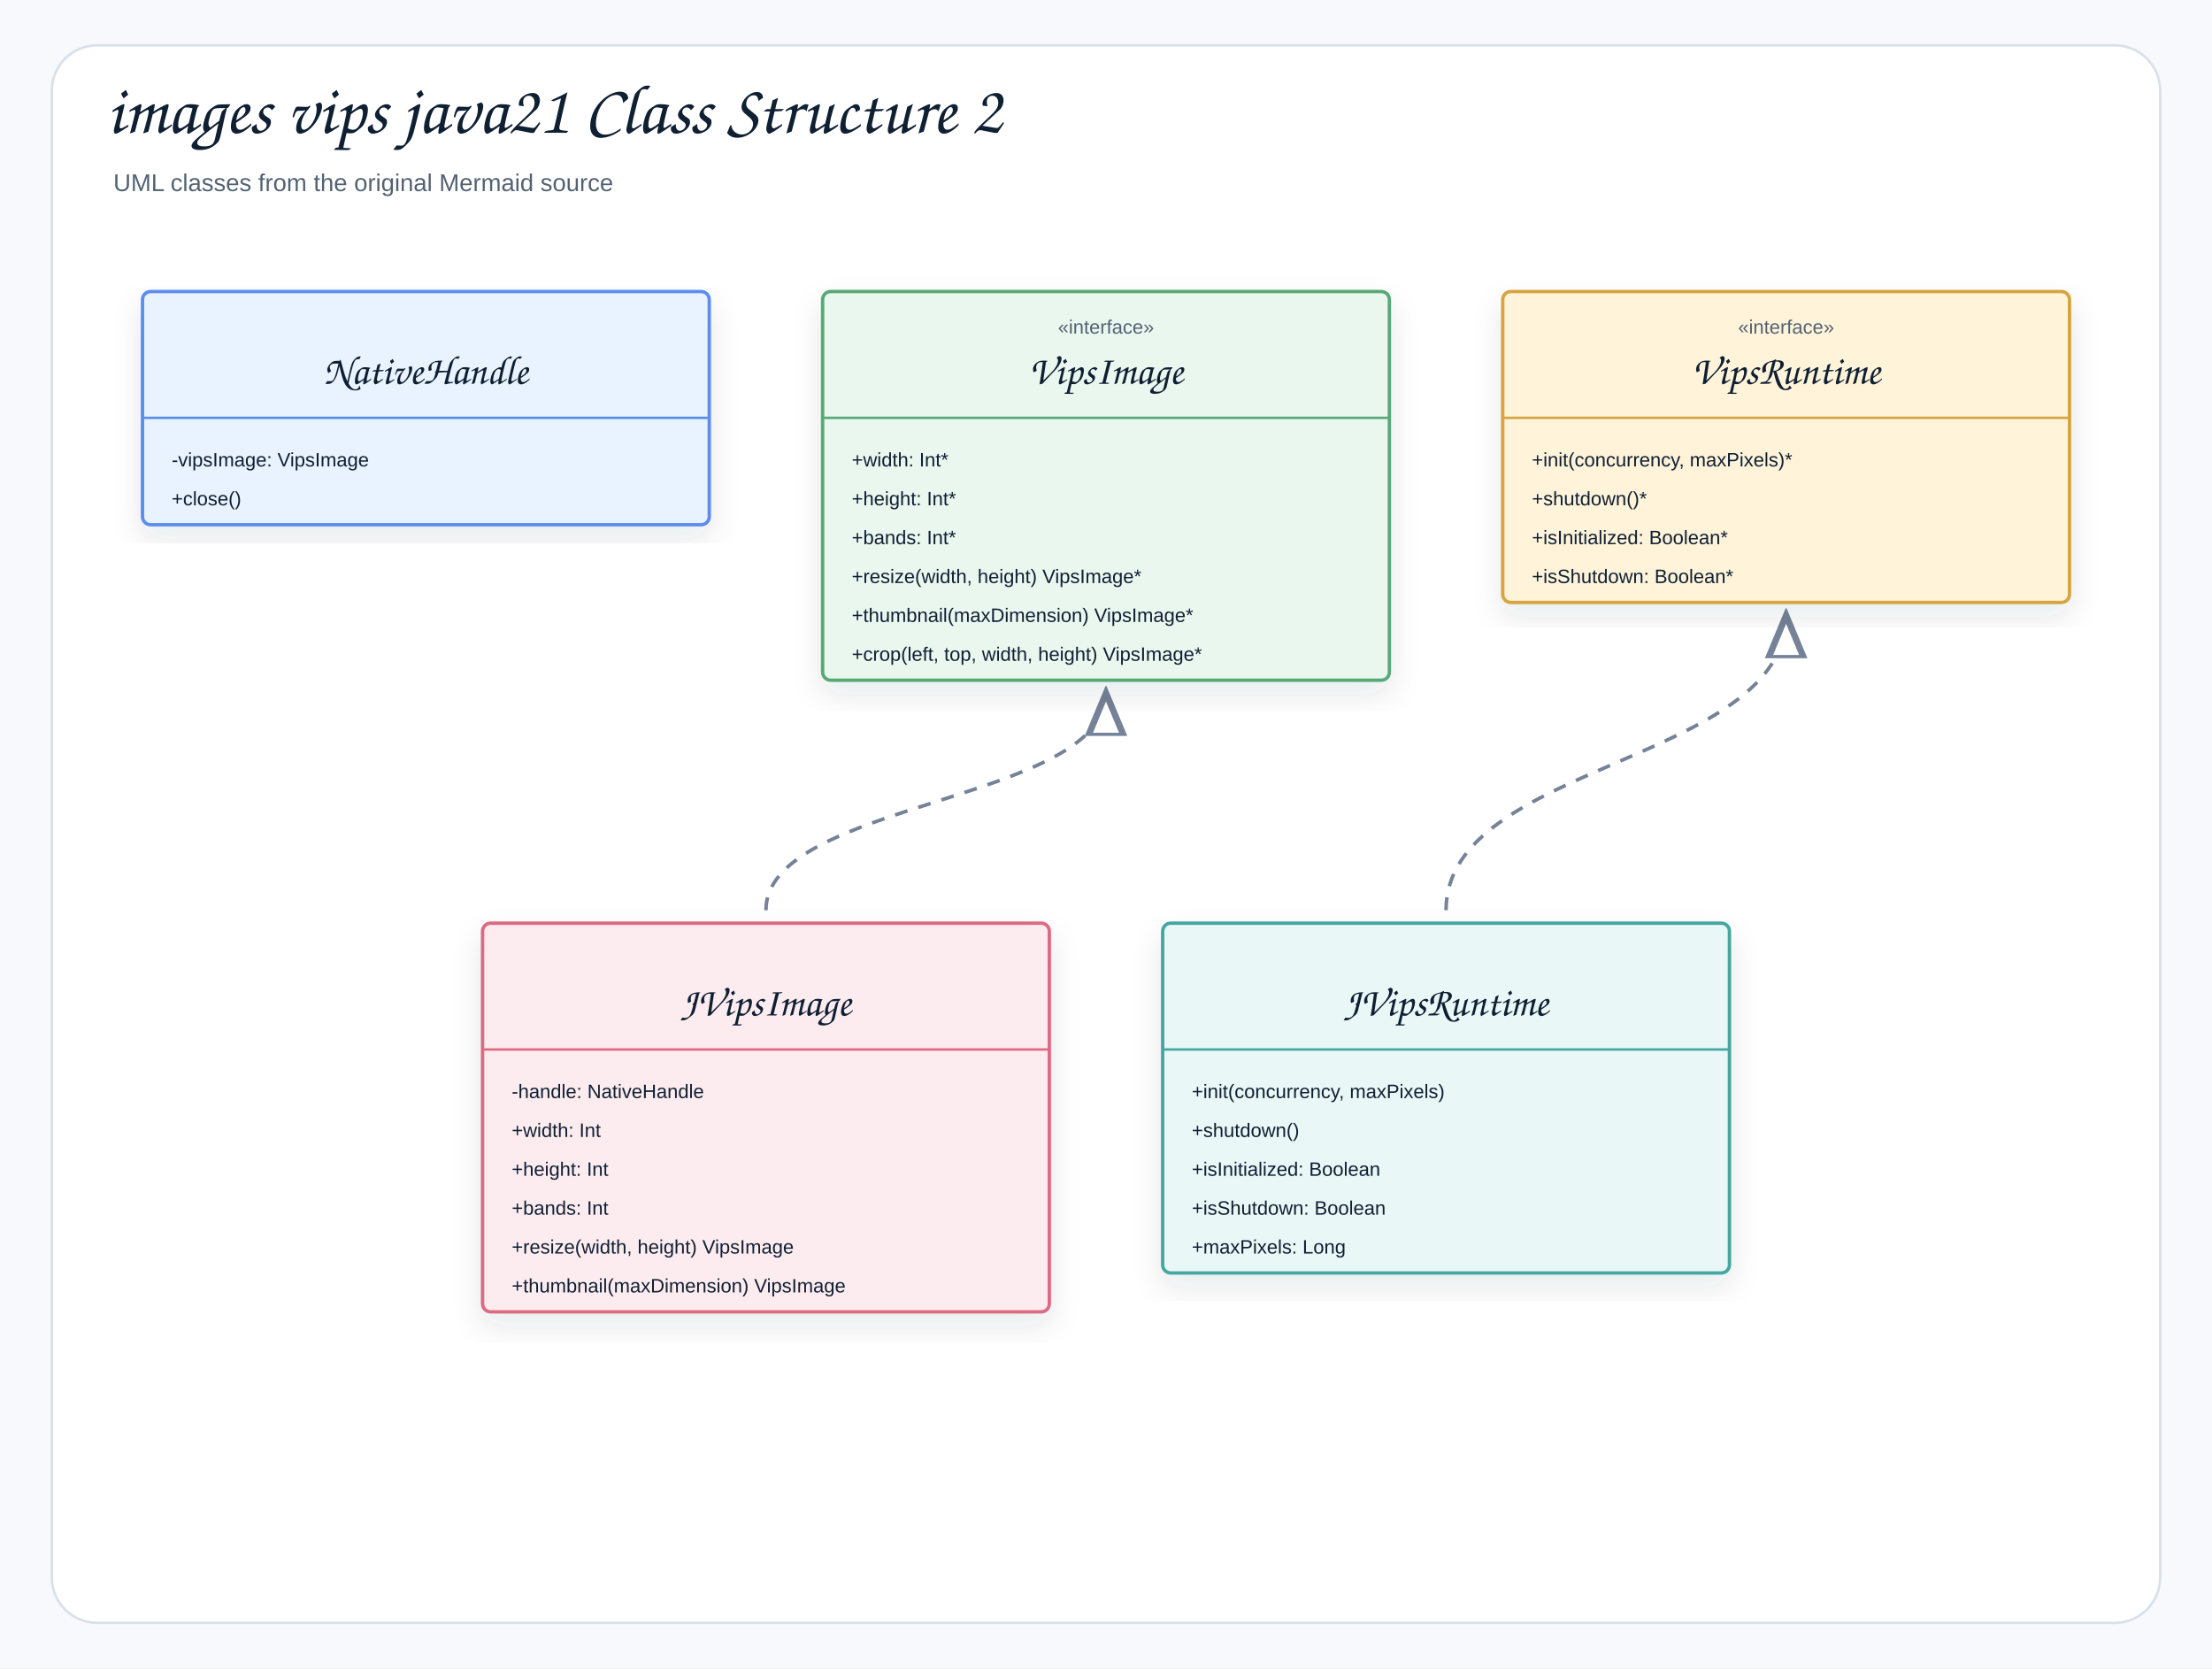
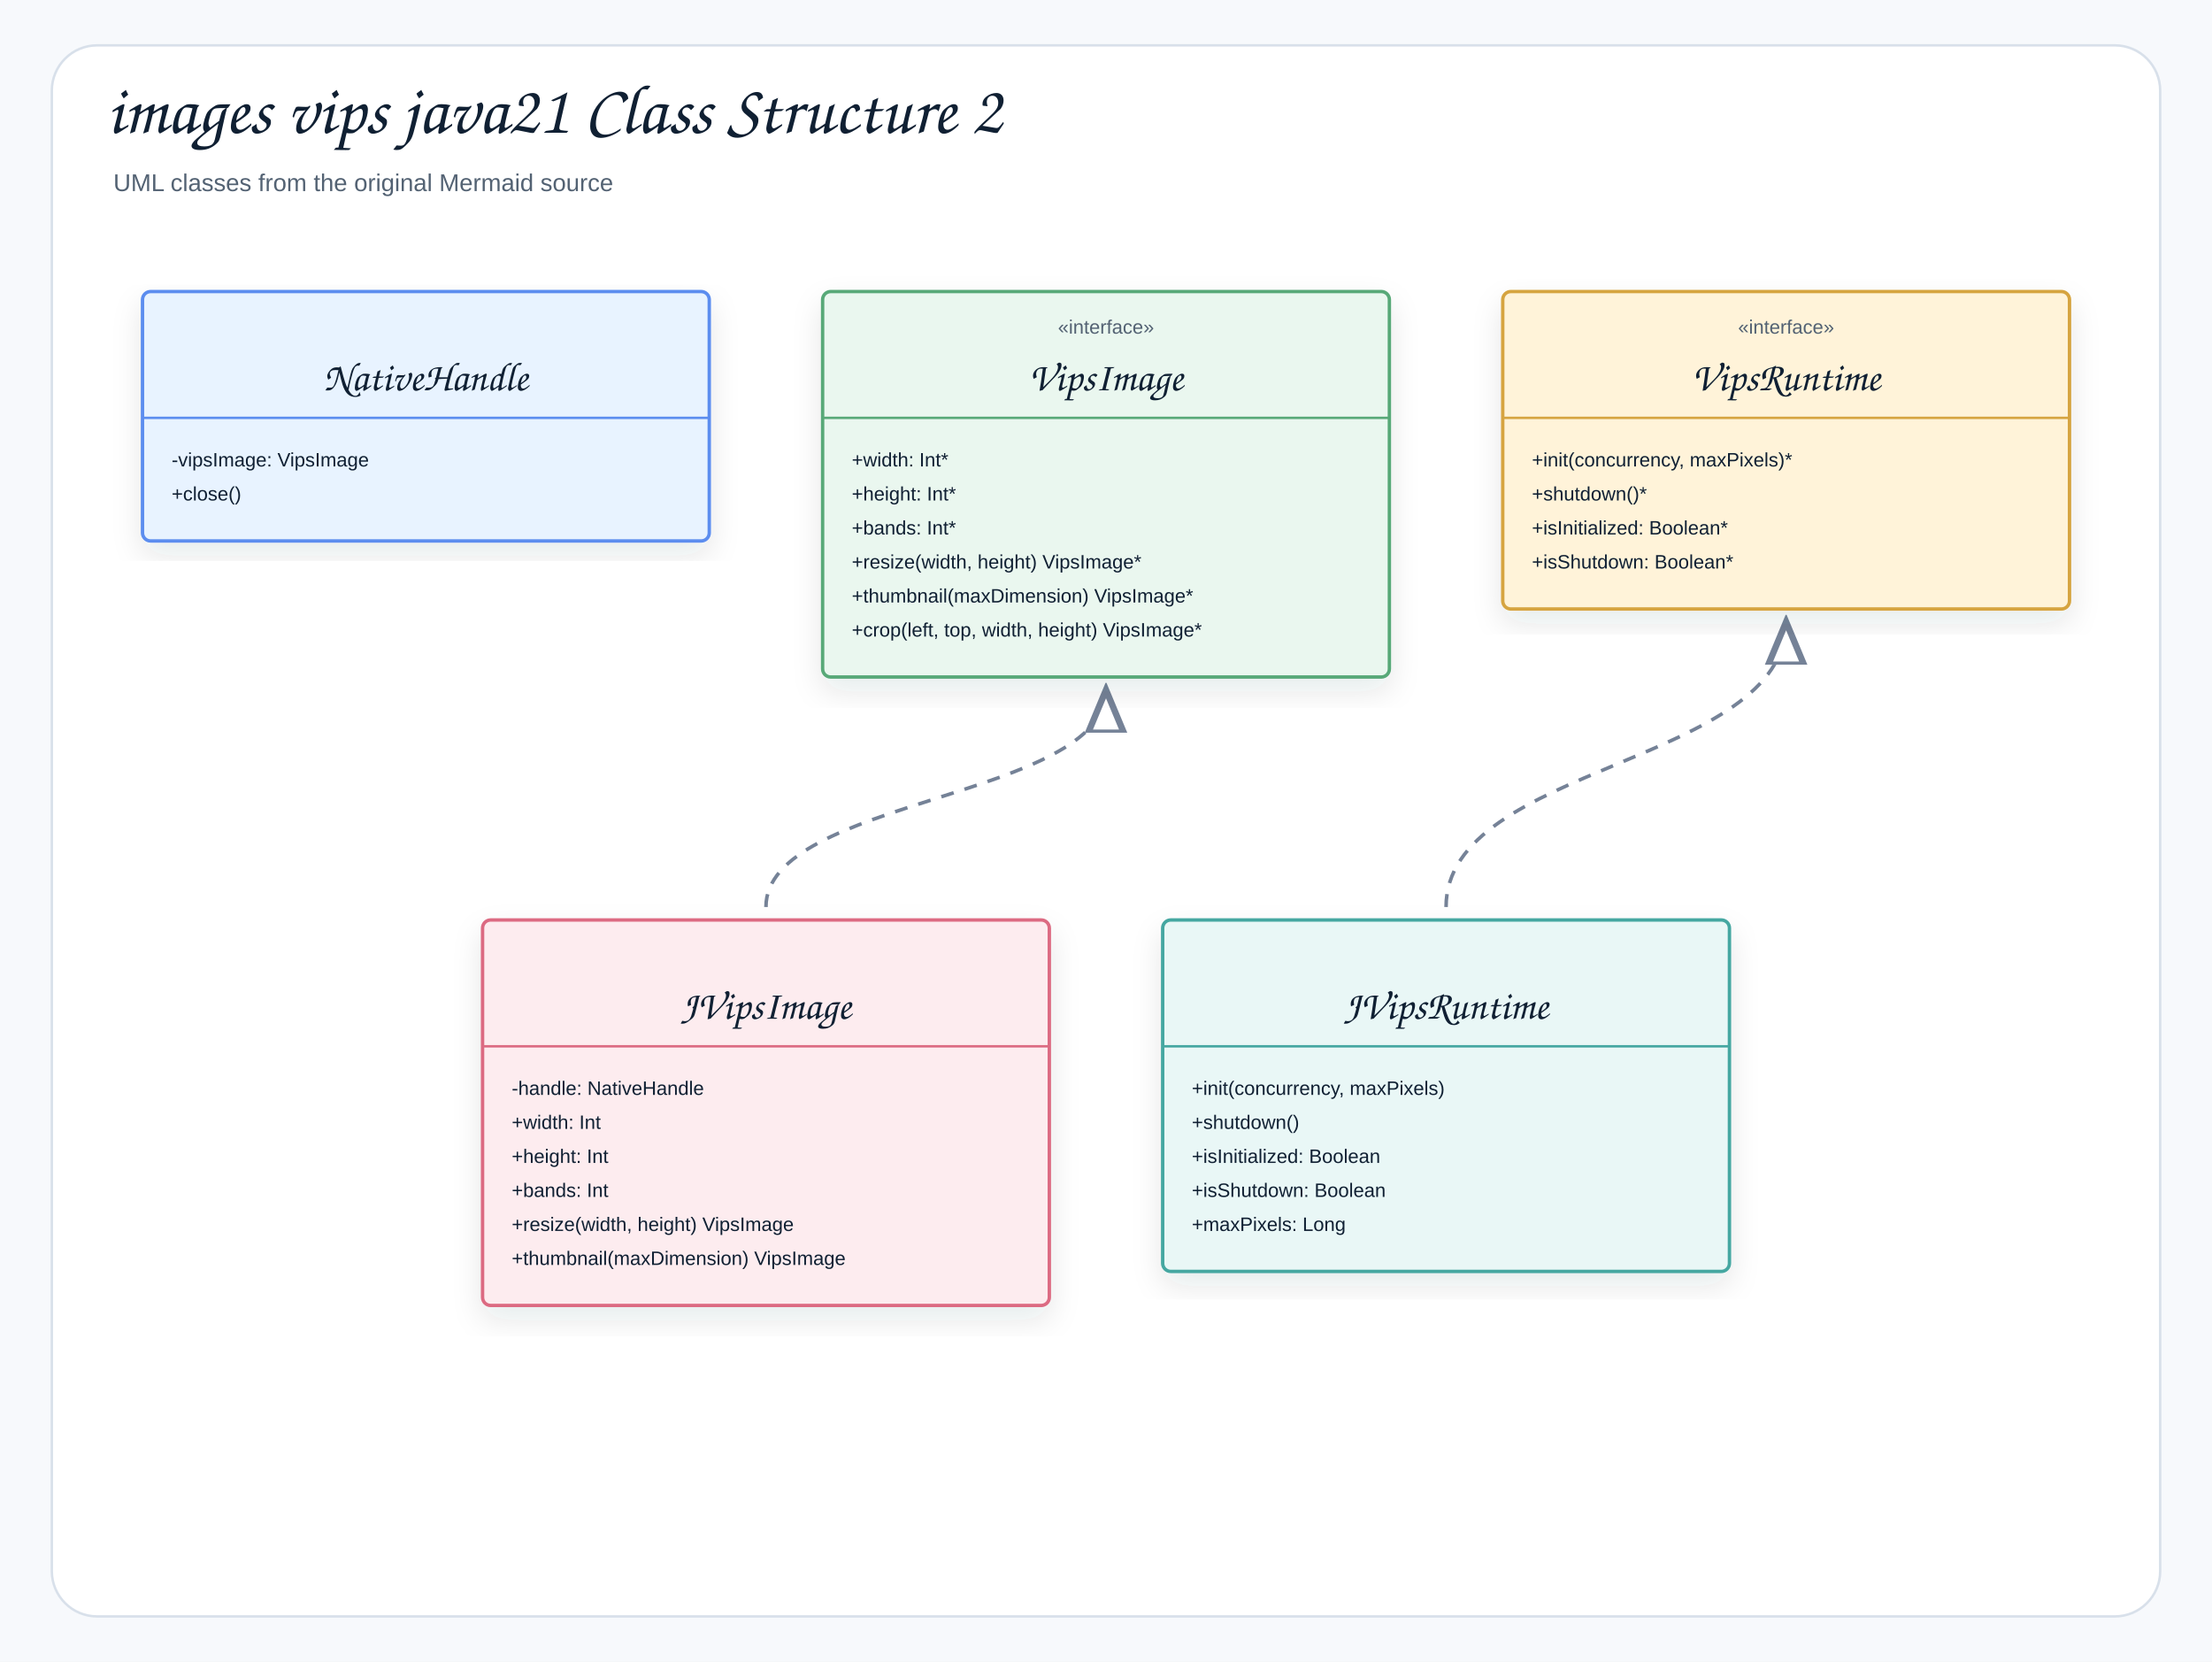
- <svg xmlns="http://www.w3.org/2000/svg" width="1366" height="1030" viewBox="0 0 1366 1030" role="img" aria-label="images vips java21 Class Structure 2">
+ <svg xmlns="http://www.w3.org/2000/svg" width="1366" height="1026" viewBox="0 0 1366 1026" role="img" aria-label="images vips java21 Class Structure 2">
  <defs>
    <filter id="shadow" x="-8%" y="-8%" width="116%" height="116%">
      <feDropShadow dx="0" dy="8" stdDeviation="9" flood-color="#1f2937" flood-opacity="0.10" />
    </filter>
    <marker id="openArrow" markerWidth="12" markerHeight="10" refX="10" refY="5" orient="auto" markerUnits="strokeWidth">
      <path d="M 1 1 L 10 5 L 1 9" fill="none" stroke="#758297" stroke-width="1.8" stroke-linecap="round" stroke-linejoin="round" />
    </marker>
    <marker id="inherit" markerWidth="14" markerHeight="12" refX="12" refY="6" orient="auto" markerUnits="strokeWidth">
      <path d="M 0 1 L 12 6 L 0 11 Z" fill="#ffffff" stroke="#758297" stroke-width="1.8" />
    </marker>
    <style>
    .canvas{fill:#f7f9fc}.frame{fill:#fff;stroke:#d8e0ea;stroke-width:1.5}
    .title{font-family:"Architects Daughter","Comic Sans MS","Comic Sans",cursive;font-size:43px;font-weight:400;fill:#102033}
    .subtitle{font-family:"Comic Sans MS","Comic Sans","Comic Neue",Arial,sans-serif;font-size:15px;font-weight:400;fill:#536273}
    .label{font-family:"Architects Daughter","Comic Sans MS","Comic Sans",cursive;font-size:25px;font-weight:400;fill:#102033}
    .smallLabel{font-family:"Architects Daughter","Comic Sans MS","Comic Sans",cursive;font-size:21px;font-weight:400;fill:#102033}
    .mono{font-family:"Comic Sans MS","Comic Sans","Comic Neue",Arial,sans-serif;font-size:12px;font-weight:400;fill:#102033}
    .small{font-family:"Comic Sans MS","Comic Sans","Comic Neue",Arial,sans-serif;font-size:12px;font-weight:400;fill:#536273}
    .strong{font-family:"Comic Sans MS","Comic Sans","Comic Neue",Arial,sans-serif;font-size:13px;font-weight:400;fill:#102033}
    .card{stroke-width:2.1;filter:url(#shadow)}.compartment{stroke-width:1.5;fill:none}
    .line{stroke:#758297;stroke-width:2.1;fill:none;marker-end:url(#openArrow)}
    .plainLine{stroke:#758297;stroke-width:2.1;fill:none}
    .dashed{stroke:#758297;stroke-width:2.1;stroke-dasharray:7 6;fill:none;marker-end:url(#openArrow)}
    .inheritLine{stroke:#758297;stroke-width:2.2;fill:none;marker-end:url(#inherit)}
    .implLine{stroke:#758297;stroke-width:2.2;stroke-dasharray:8 7;fill:none;marker-end:url(#inherit)}
  </style>
  </defs>
-   <rect class="canvas" width="1366" height="1030" />
-   <rect class="frame" x="32" y="28" width="1302" height="974" rx="28" />
+   <rect class="canvas" width="1366" height="1026" />
+   <rect class="frame" x="32" y="28" width="1302" height="970" rx="28" />
  <text class="title" x="66" y="82">images vips java21 Class Structure 2</text>
  <text class="subtitle" x="70" y="118">UML classes from the original Mermaid source</text>
-   <path class="implLine" d="M473 562 C473 495 683 495 683 428" />
-   <path class="implLine" d="M893 562 C893 471 1103 471 1103 380" />
+   <path class="implLine" d="M473 560 C473 493 683 493 683 426" />
+   <path class="implLine" d="M893 560 C893 472 1103 472 1103 384" />
  <g transform="translate(88,180)">
-     <rect class="card" x="0" y="0" width="350" height="144" rx="5" fill="#E8F3FF" stroke="#5B8DEF" />
+     <rect class="card" x="0" y="0" width="350" height="154" rx="5" fill="#E8F3FF" stroke="#5B8DEF" />
    <line class="compartment" x1="0" y1="78" x2="350" y2="78" stroke="#5B8DEF" />
    <text class="small" x="175" y="26" text-anchor="middle" />
-     <text class="label" x="175" y="57" text-anchor="middle">NativeHandle</text>
+     <text class="label" x="175" y="61" text-anchor="middle">NativeHandle</text>
    <text class="mono" x="18" y="108">-vipsImage: VipsImage</text>
-     <text class="mono" x="18" y="132">+close()</text>
+     <text class="mono" x="18" y="129">+close()</text>
  </g>
  <g transform="translate(508,180)">
-     <rect class="card" x="0" y="0" width="350" height="240" rx="5" fill="#EAF7EF" stroke="#58A978" />
+     <rect class="card" x="0" y="0" width="350" height="238" rx="5" fill="#EAF7EF" stroke="#58A978" />
    <line class="compartment" x1="0" y1="78" x2="350" y2="78" stroke="#58A978" />
    <text class="small" x="175" y="26" text-anchor="middle">«interface»</text>
-     <text class="label" x="175" y="57" text-anchor="middle">VipsImage</text>
+     <text class="label" x="175" y="61" text-anchor="middle">VipsImage</text>
    <text class="mono" x="18" y="108">+width: Int*</text>
-     <text class="mono" x="18" y="132">+height: Int*</text>
-     <text class="mono" x="18" y="156">+bands: Int*</text>
-     <text class="mono" x="18" y="180">+resize(width, height) VipsImage*</text>
-     <text class="mono" x="18" y="204">+thumbnail(maxDimension) VipsImage*</text>
-     <text class="mono" x="18" y="228">+crop(left, top, width, height) VipsImage*</text>
+     <text class="mono" x="18" y="129">+height: Int*</text>
+     <text class="mono" x="18" y="150">+bands: Int*</text>
+     <text class="mono" x="18" y="171">+resize(width, height) VipsImage*</text>
+     <text class="mono" x="18" y="192">+thumbnail(maxDimension) VipsImage*</text>
+     <text class="mono" x="18" y="213">+crop(left, top, width, height) VipsImage*</text>
  </g>
  <g transform="translate(928,180)">
-     <rect class="card" x="0" y="0" width="350" height="192" rx="5" fill="#FFF3D9" stroke="#D6A441" />
+     <rect class="card" x="0" y="0" width="350" height="196" rx="5" fill="#FFF3D9" stroke="#D6A441" />
    <line class="compartment" x1="0" y1="78" x2="350" y2="78" stroke="#D6A441" />
    <text class="small" x="175" y="26" text-anchor="middle">«interface»</text>
-     <text class="label" x="175" y="57" text-anchor="middle">VipsRuntime</text>
+     <text class="label" x="175" y="61" text-anchor="middle">VipsRuntime</text>
    <text class="mono" x="18" y="108">+init(concurrency, maxPixels)*</text>
-     <text class="mono" x="18" y="132">+shutdown()*</text>
-     <text class="mono" x="18" y="156">+isInitialized: Boolean*</text>
-     <text class="mono" x="18" y="180">+isShutdown: Boolean*</text>
+     <text class="mono" x="18" y="129">+shutdown()*</text>
+     <text class="mono" x="18" y="150">+isInitialized: Boolean*</text>
+     <text class="mono" x="18" y="171">+isShutdown: Boolean*</text>
  </g>
-   <g transform="translate(298,570)">
-     <rect class="card" x="0" y="0" width="350" height="240" rx="5" fill="#FDECEF" stroke="#DC6B82" />
+   <g transform="translate(298,568)">
+     <rect class="card" x="0" y="0" width="350" height="238" rx="5" fill="#FDECEF" stroke="#DC6B82" />
    <line class="compartment" x1="0" y1="78" x2="350" y2="78" stroke="#DC6B82" />
    <text class="small" x="175" y="26" text-anchor="middle" />
-     <text class="label" x="175" y="57" text-anchor="middle">JVipsImage</text>
+     <text class="label" x="175" y="61" text-anchor="middle">JVipsImage</text>
    <text class="mono" x="18" y="108">-handle: NativeHandle</text>
-     <text class="mono" x="18" y="132">+width: Int</text>
-     <text class="mono" x="18" y="156">+height: Int</text>
-     <text class="mono" x="18" y="180">+bands: Int</text>
-     <text class="mono" x="18" y="204">+resize(width, height) VipsImage</text>
-     <text class="mono" x="18" y="228">+thumbnail(maxDimension) VipsImage</text>
+     <text class="mono" x="18" y="129">+width: Int</text>
+     <text class="mono" x="18" y="150">+height: Int</text>
+     <text class="mono" x="18" y="171">+bands: Int</text>
+     <text class="mono" x="18" y="192">+resize(width, height) VipsImage</text>
+     <text class="mono" x="18" y="213">+thumbnail(maxDimension) VipsImage</text>
  </g>
-   <g transform="translate(718,570)">
-     <rect class="card" x="0" y="0" width="350" height="216" rx="5" fill="#E9F7F6" stroke="#45A7A1" />
+   <g transform="translate(718,568)">
+     <rect class="card" x="0" y="0" width="350" height="217" rx="5" fill="#E9F7F6" stroke="#45A7A1" />
    <line class="compartment" x1="0" y1="78" x2="350" y2="78" stroke="#45A7A1" />
    <text class="small" x="175" y="26" text-anchor="middle" />
-     <text class="label" x="175" y="57" text-anchor="middle">JVipsRuntime</text>
+     <text class="label" x="175" y="61" text-anchor="middle">JVipsRuntime</text>
    <text class="mono" x="18" y="108">+init(concurrency, maxPixels)</text>
-     <text class="mono" x="18" y="132">+shutdown()</text>
-     <text class="mono" x="18" y="156">+isInitialized: Boolean</text>
-     <text class="mono" x="18" y="180">+isShutdown: Boolean</text>
-     <text class="mono" x="18" y="204">+maxPixels: Long</text>
+     <text class="mono" x="18" y="129">+shutdown()</text>
+     <text class="mono" x="18" y="150">+isInitialized: Boolean</text>
+     <text class="mono" x="18" y="171">+isShutdown: Boolean</text>
+     <text class="mono" x="18" y="192">+maxPixels: Long</text>
  </g>
</svg>
